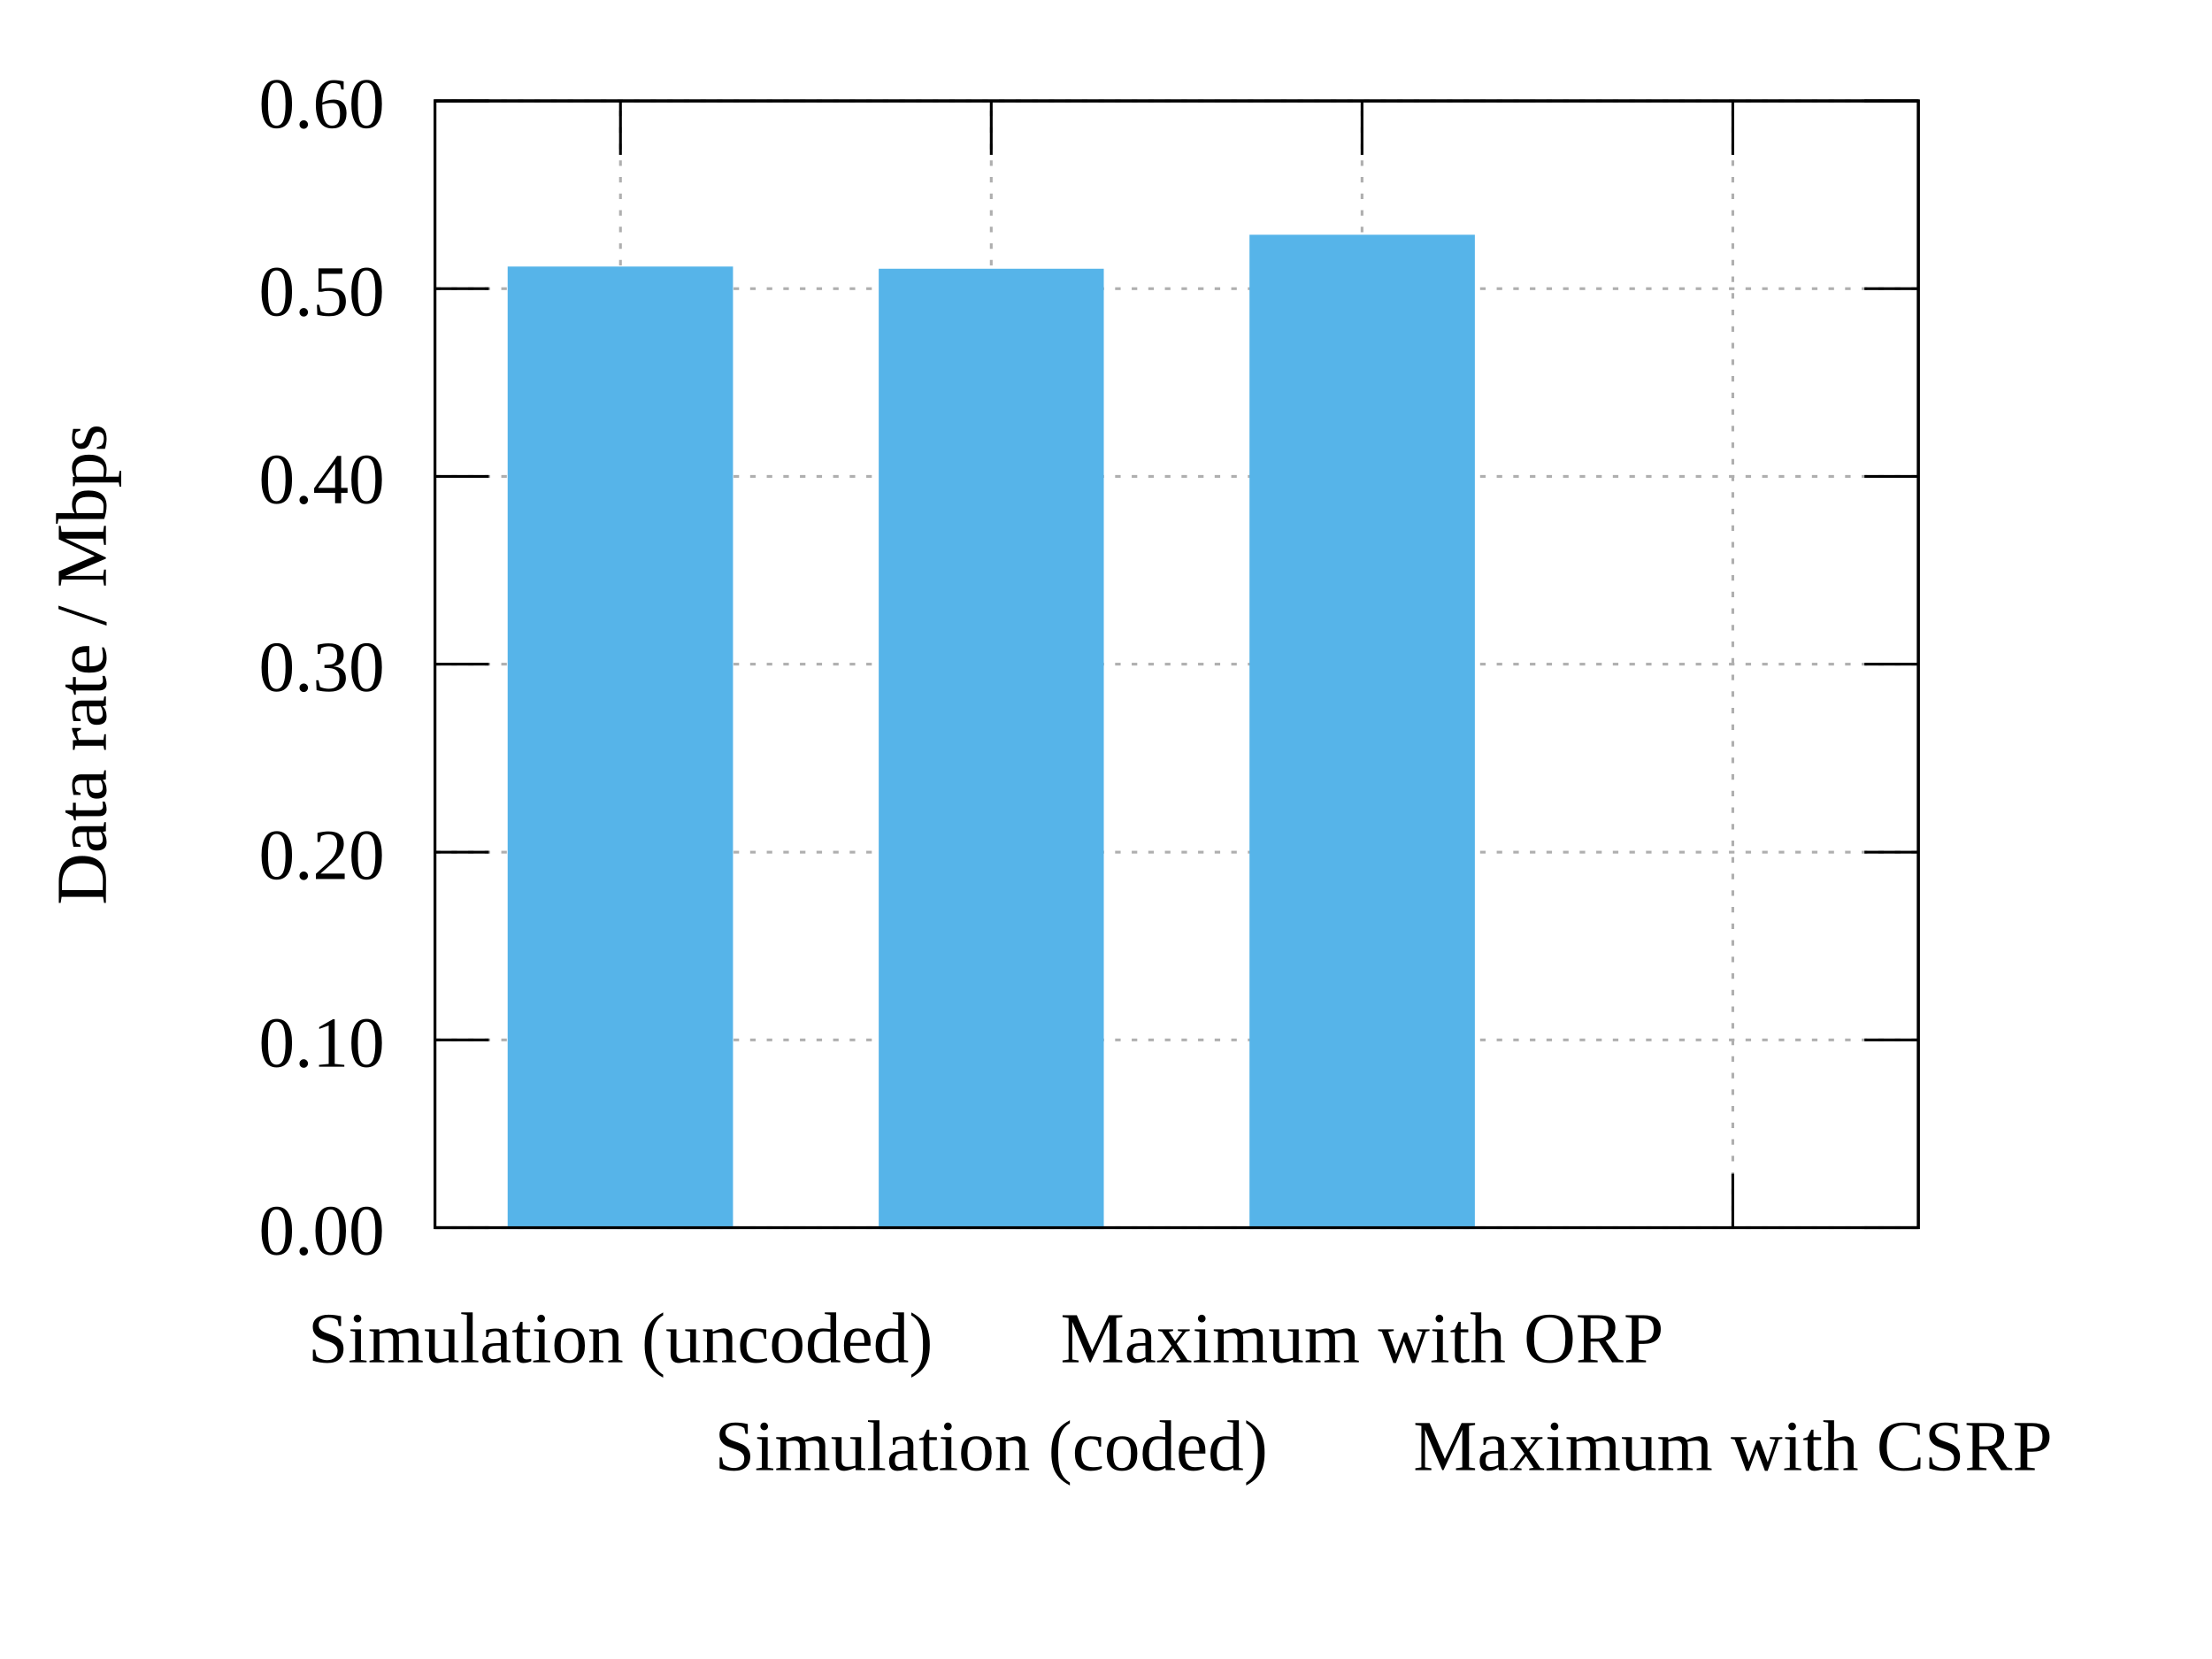
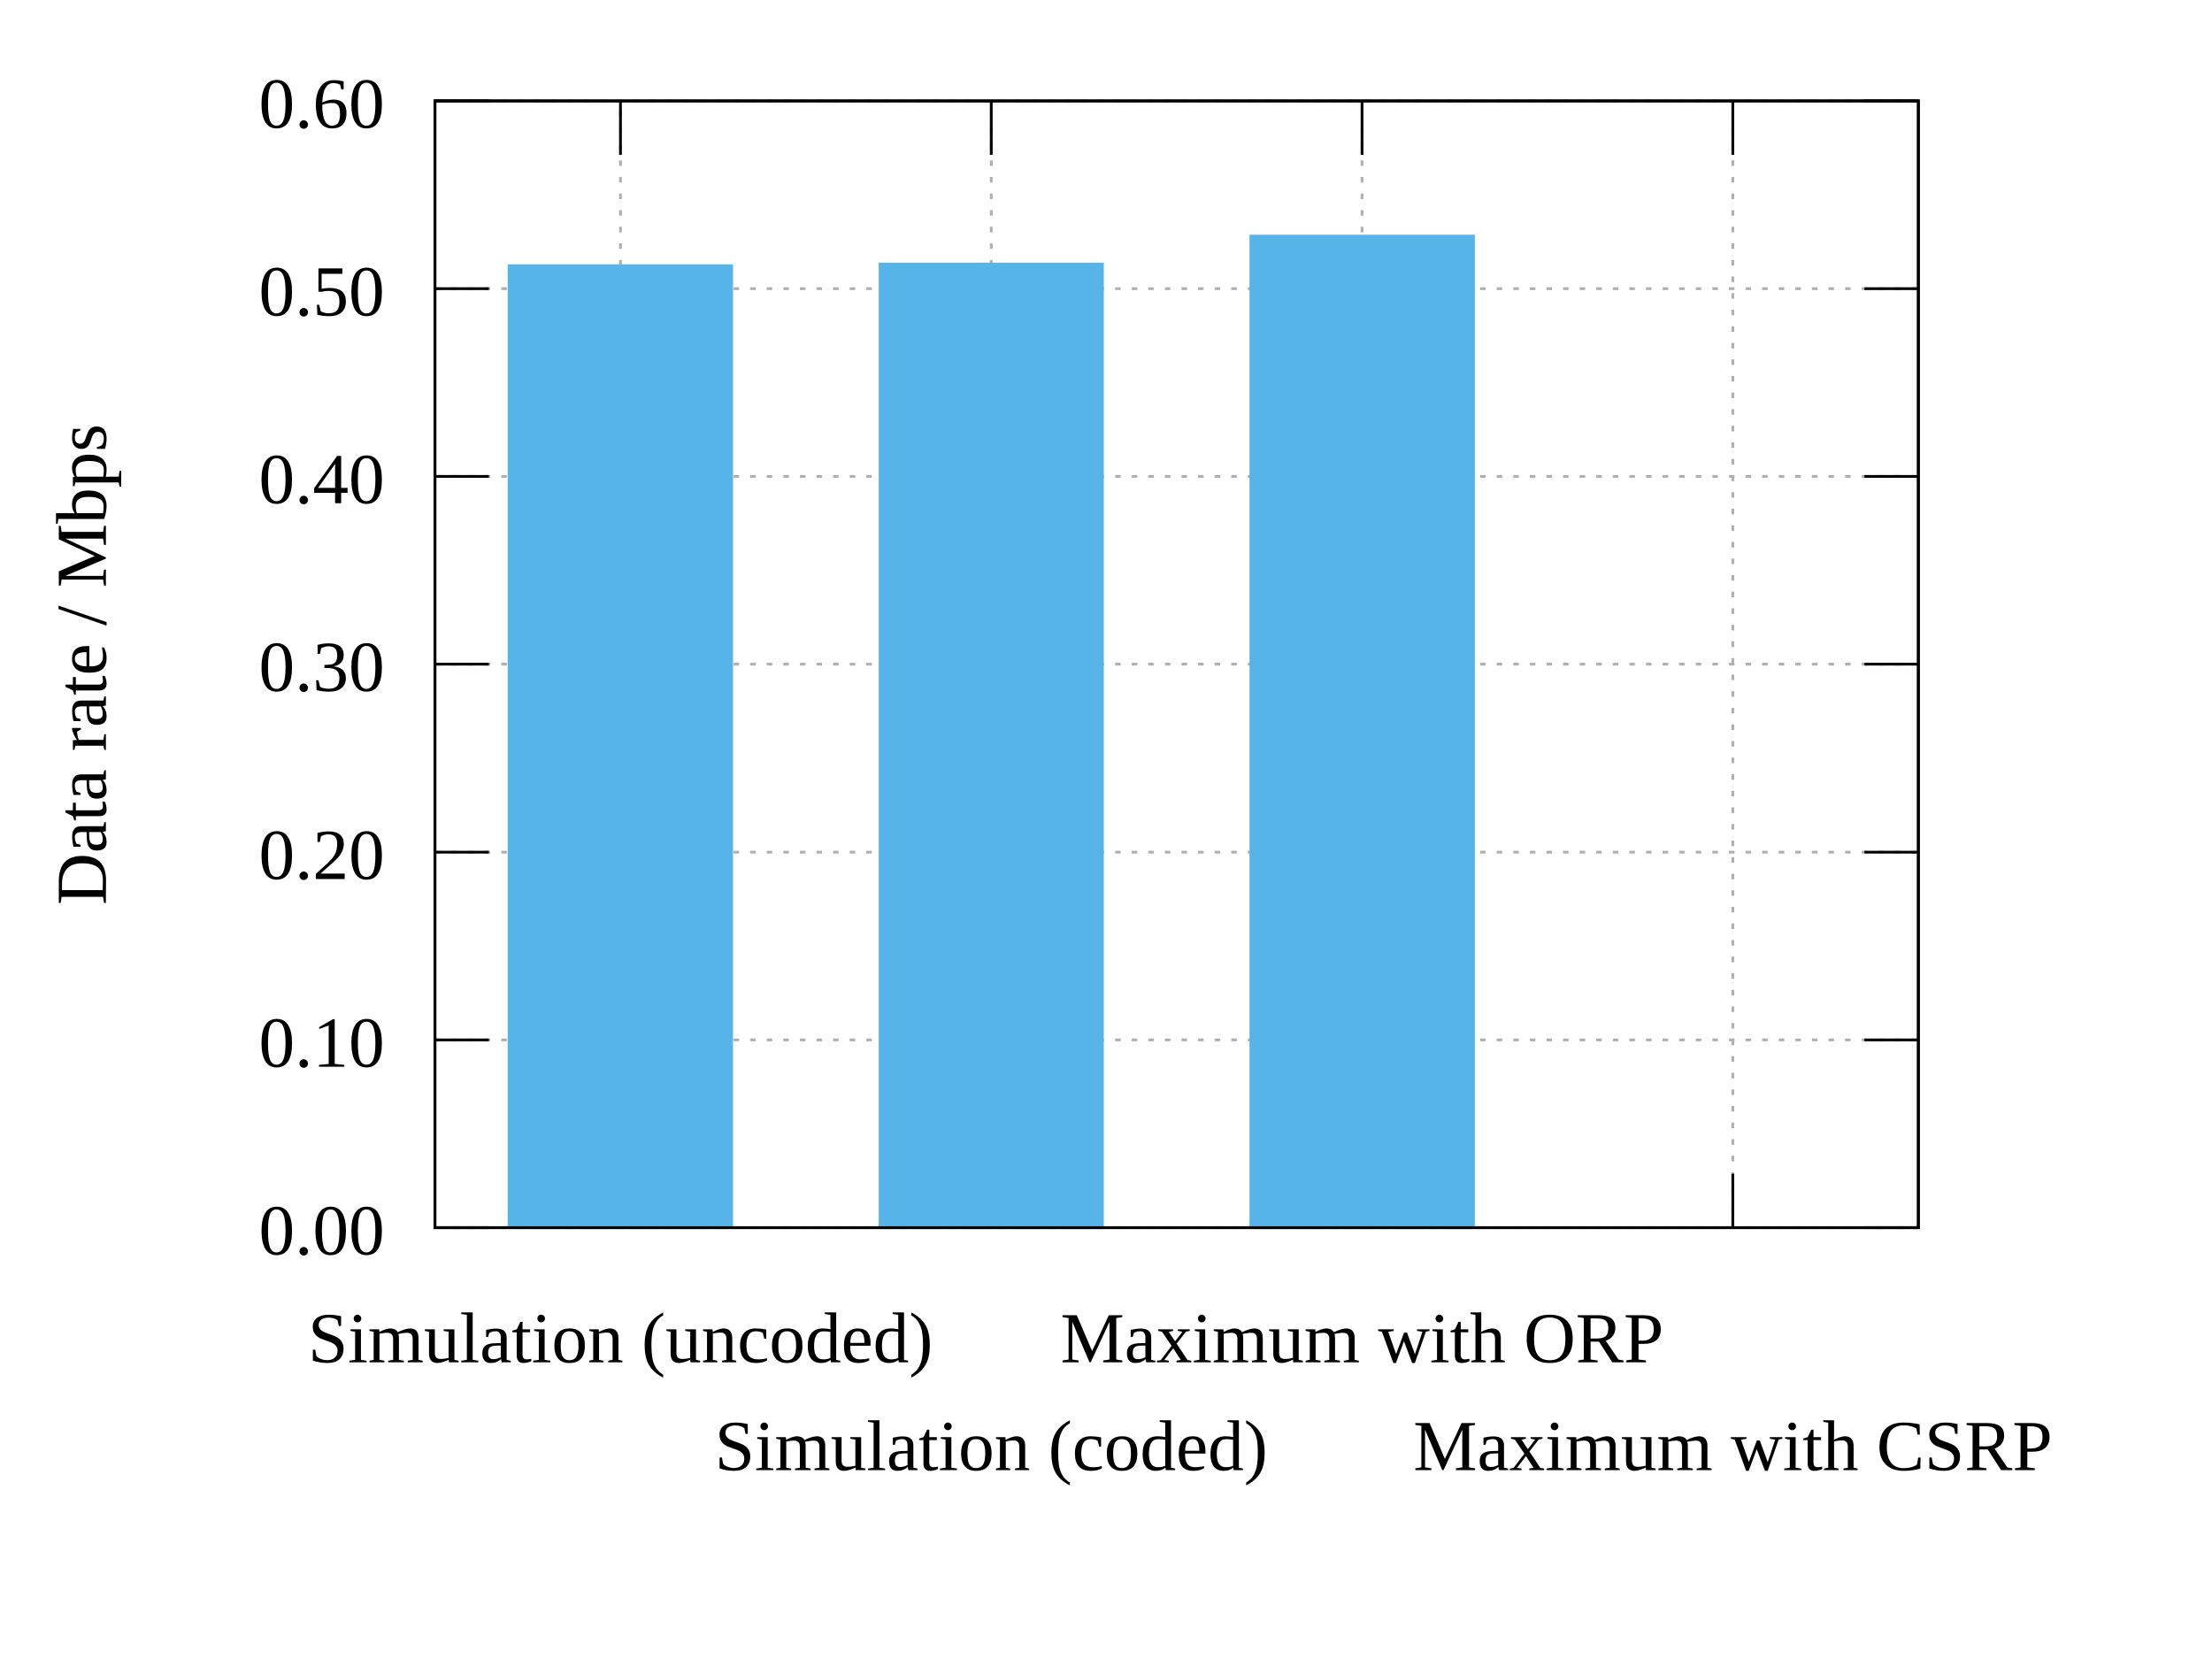
<svg xmlns="http://www.w3.org/2000/svg" xmlns:xlink="http://www.w3.org/1999/xlink" width="800" height="600" viewBox="0 0 800 600">
  <g id="gnuplot_canvas">
    <rect x="0" y="0" width="800" height="600" fill="none" />
    <defs>
      <circle id="gpDot" r="0.5" stroke-width="0.5" />
      <path id="gpPt0" stroke-width="0.103" stroke="currentColor" d="M-1,0 h2 M0,-1 v2" />
      <path id="gpPt1" stroke-width="0.103" stroke="currentColor" d="M-1,-1 L1,1 M1,-1 L-1,1" />
      <path id="gpPt2" stroke-width="0.103" stroke="currentColor" d="M-1,0 L1,0 M0,-1 L0,1 M-1,-1 L1,1 M-1,1 L1,-1" />
      <rect id="gpPt3" stroke-width="0.103" stroke="currentColor" x="-1" y="-1" width="2" height="2" />
      <rect id="gpPt4" stroke-width="0.103" stroke="currentColor" fill="currentColor" x="-1" y="-1" width="2" height="2" />
      <circle id="gpPt5" stroke-width="0.103" stroke="currentColor" cx="0" cy="0" r="1" />
      <use xlink:href="#gpPt5" id="gpPt6" fill="currentColor" stroke="none" />
      <path id="gpPt7" stroke-width="0.103" stroke="currentColor" d="M0,-1.33 L-1.33,0.67 L1.33,0.67 z" />
      <use xlink:href="#gpPt7" id="gpPt8" fill="currentColor" stroke="none" />
      <use xlink:href="#gpPt7" id="gpPt9" stroke="currentColor" transform="rotate(180)" />
      <use xlink:href="#gpPt9" id="gpPt10" fill="currentColor" stroke="none" />
      <use xlink:href="#gpPt3" id="gpPt11" stroke="currentColor" transform="rotate(45)" />
      <use xlink:href="#gpPt11" id="gpPt12" fill="currentColor" stroke="none" />
      <path id="gpPt13" stroke-width="0.103" stroke="currentColor" d="M0,1.330 L1.265,0.411 L0.782,-1.067 L-0.782,-1.076 L-1.265,0.411 z" />
      <use xlink:href="#gpPt13" id="gpPt14" fill="currentColor" stroke="none" />
      <filter id="textbox" filterUnits="objectBoundingBox" x="0" y="0" height="1" width="1">
        <feFlood flood-color="white" flood-opacity="1" result="bgnd" />
        <feComposite in="SourceGraphic" in2="bgnd" operator="atop" />
      </filter>
      <filter id="greybox" filterUnits="objectBoundingBox" x="0" y="0" height="1" width="1">
        <feFlood flood-color="lightgrey" flood-opacity="1" result="grey" />
        <feComposite in="SourceGraphic" in2="grey" operator="atop" />
      </filter>
    </defs>
    <g fill="none" color="white" stroke="currentColor" stroke-width="1.00" stroke-linecap="butt" stroke-linejoin="miter">
</g>
    <g fill="none" color="black" stroke="currentColor" stroke-width="1.00" stroke-linecap="butt" stroke-linejoin="miter">
</g>
    <g fill="none" color="gray" stroke="currentColor" stroke-width="1.00" stroke-linecap="butt" stroke-linejoin="miter">
      <path stroke="rgb(175, 175, 175)" stroke-dasharray="2,4" class="gridline" d="M157.3,444.0 L693.8,444.0  " />
    </g>
    <g fill="none" color="black" stroke="currentColor" stroke-width="1.00" stroke-linecap="butt" stroke-linejoin="miter">
      <path stroke="black" d="M157.3,444.0 L176.8,444.0 M693.8,444.0 L674.3,444.0  " />
      <g transform="translate(139.1,453.7)" stroke="none" fill="black" font-family="Times New Roman" font-size="26.00" text-anchor="end">
        <text>
          <tspan font-family="Times New Roman">0.00</tspan>
        </text>
      </g>
    </g>
    <g fill="none" color="black" stroke="currentColor" stroke-width="1.00" stroke-linecap="butt" stroke-linejoin="miter">
</g>
    <g fill="none" color="gray" stroke="currentColor" stroke-width="1.00" stroke-linecap="butt" stroke-linejoin="miter">
      <path stroke="rgb(175, 175, 175)" stroke-dasharray="2,4" class="gridline" d="M157.3,376.1 L693.8,376.1  " />
    </g>
    <g fill="none" color="black" stroke="currentColor" stroke-width="1.00" stroke-linecap="butt" stroke-linejoin="miter">
      <path stroke="black" d="M157.3,376.1 L176.8,376.1 M693.8,376.1 L674.3,376.1  " />
      <g transform="translate(139.1,385.8)" stroke="none" fill="black" font-family="Times New Roman" font-size="26.00" text-anchor="end">
        <text>
          <tspan font-family="Times New Roman">0.10</tspan>
        </text>
      </g>
    </g>
    <g fill="none" color="black" stroke="currentColor" stroke-width="1.00" stroke-linecap="butt" stroke-linejoin="miter">
</g>
    <g fill="none" color="gray" stroke="currentColor" stroke-width="1.00" stroke-linecap="butt" stroke-linejoin="miter">
      <path stroke="rgb(175, 175, 175)" stroke-dasharray="2,4" class="gridline" d="M157.3,308.2 L693.8,308.2  " />
    </g>
    <g fill="none" color="black" stroke="currentColor" stroke-width="1.00" stroke-linecap="butt" stroke-linejoin="miter">
      <path stroke="black" d="M157.3,308.2 L176.8,308.2 M693.8,308.2 L674.3,308.2  " />
      <g transform="translate(139.1,317.9)" stroke="none" fill="black" font-family="Times New Roman" font-size="26.00" text-anchor="end">
        <text>
          <tspan font-family="Times New Roman">0.20</tspan>
        </text>
      </g>
    </g>
    <g fill="none" color="black" stroke="currentColor" stroke-width="1.00" stroke-linecap="butt" stroke-linejoin="miter">
</g>
    <g fill="none" color="gray" stroke="currentColor" stroke-width="1.00" stroke-linecap="butt" stroke-linejoin="miter">
      <path stroke="rgb(175, 175, 175)" stroke-dasharray="2,4" class="gridline" d="M157.3,240.2 L693.8,240.2  " />
    </g>
    <g fill="none" color="black" stroke="currentColor" stroke-width="1.00" stroke-linecap="butt" stroke-linejoin="miter">
      <path stroke="black" d="M157.3,240.2 L176.8,240.2 M693.8,240.2 L674.3,240.2  " />
      <g transform="translate(139.1,249.9)" stroke="none" fill="black" font-family="Times New Roman" font-size="26.00" text-anchor="end">
        <text>
          <tspan font-family="Times New Roman">0.30</tspan>
        </text>
      </g>
    </g>
    <g fill="none" color="black" stroke="currentColor" stroke-width="1.00" stroke-linecap="butt" stroke-linejoin="miter">
</g>
    <g fill="none" color="gray" stroke="currentColor" stroke-width="1.00" stroke-linecap="butt" stroke-linejoin="miter">
      <path stroke="rgb(175, 175, 175)" stroke-dasharray="2,4" class="gridline" d="M157.3,172.3 L693.8,172.3  " />
    </g>
    <g fill="none" color="black" stroke="currentColor" stroke-width="1.00" stroke-linecap="butt" stroke-linejoin="miter">
      <path stroke="black" d="M157.3,172.3 L176.8,172.3 M693.8,172.3 L674.3,172.3  " />
      <g transform="translate(139.1,182.0)" stroke="none" fill="black" font-family="Times New Roman" font-size="26.00" text-anchor="end">
        <text>
          <tspan font-family="Times New Roman">0.40</tspan>
        </text>
      </g>
    </g>
    <g fill="none" color="black" stroke="currentColor" stroke-width="1.00" stroke-linecap="butt" stroke-linejoin="miter">
</g>
    <g fill="none" color="gray" stroke="currentColor" stroke-width="1.00" stroke-linecap="butt" stroke-linejoin="miter">
      <path stroke="rgb(175, 175, 175)" stroke-dasharray="2,4" class="gridline" d="M157.3,104.4 L693.8,104.4  " />
    </g>
    <g fill="none" color="black" stroke="currentColor" stroke-width="1.00" stroke-linecap="butt" stroke-linejoin="miter">
      <path stroke="black" d="M157.3,104.4 L176.8,104.4 M693.8,104.4 L674.3,104.4  " />
      <g transform="translate(139.1,114.1)" stroke="none" fill="black" font-family="Times New Roman" font-size="26.00" text-anchor="end">
        <text>
          <tspan font-family="Times New Roman">0.50</tspan>
        </text>
      </g>
    </g>
    <g fill="none" color="black" stroke="currentColor" stroke-width="1.00" stroke-linecap="butt" stroke-linejoin="miter">
</g>
    <g fill="none" color="gray" stroke="currentColor" stroke-width="1.00" stroke-linecap="butt" stroke-linejoin="miter">
      <path stroke="rgb(175, 175, 175)" stroke-dasharray="2,4" class="gridline" d="M157.3,36.5 L693.8,36.5  " />
    </g>
    <g fill="none" color="black" stroke="currentColor" stroke-width="1.00" stroke-linecap="butt" stroke-linejoin="miter">
      <path stroke="black" d="M157.3,36.5 L176.8,36.5 M693.8,36.5 L674.3,36.5  " />
      <g transform="translate(139.1,46.2)" stroke="none" fill="black" font-family="Times New Roman" font-size="26.00" text-anchor="end">
        <text>
          <tspan font-family="Times New Roman">0.60</tspan>
        </text>
      </g>
    </g>
    <g fill="none" color="black" stroke="currentColor" stroke-width="1.00" stroke-linecap="butt" stroke-linejoin="miter">
</g>
    <g fill="none" color="gray" stroke="currentColor" stroke-width="1.00" stroke-linecap="butt" stroke-linejoin="miter">
      <path stroke="rgb(175, 175, 175)" stroke-dasharray="2,4" class="gridline" d="M224.4,444.0 L224.4,36.5  " />
    </g>
    <g fill="none" color="black" stroke="currentColor" stroke-width="1.00" stroke-linecap="butt" stroke-linejoin="miter">
      <path stroke="black" d="M224.4,444.0 L224.4,424.5 M224.4,36.5 L224.4,56.0  " />
      <g transform="translate(224.4,492.7)" stroke="none" fill="black" font-family="Times New Roman" font-size="26.00" text-anchor="middle">
        <text>
          <tspan font-family="Times New Roman">Simulation (uncoded)</tspan>
        </text>
      </g>
    </g>
    <g fill="none" color="black" stroke="currentColor" stroke-width="1.00" stroke-linecap="butt" stroke-linejoin="miter">
</g>
    <g fill="none" color="gray" stroke="currentColor" stroke-width="1.00" stroke-linecap="butt" stroke-linejoin="miter">
      <path stroke="rgb(175, 175, 175)" stroke-dasharray="2,4" class="gridline" d="M358.5,444.0 L358.5,36.5  " />
    </g>
    <g fill="none" color="black" stroke="currentColor" stroke-width="1.00" stroke-linecap="butt" stroke-linejoin="miter">
      <path stroke="black" d="M358.5,444.0 L358.5,424.5 M358.5,36.5 L358.5,56.0  " />
      <g transform="translate(358.5,492.7)" stroke="none" fill="black" font-family="Times New Roman" font-size="26.00" text-anchor="middle">
        <text />
      </g>
      <g transform="translate(358.5,531.7)" stroke="none" fill="black" font-family="Times New Roman" font-size="26.00" text-anchor="middle">
        <text>
          <tspan font-family="Times New Roman">Simulation (coded)</tspan>
        </text>
      </g>
    </g>
    <g fill="none" color="black" stroke="currentColor" stroke-width="1.00" stroke-linecap="butt" stroke-linejoin="miter">
</g>
    <g fill="none" color="gray" stroke="currentColor" stroke-width="1.00" stroke-linecap="butt" stroke-linejoin="miter">
      <path stroke="rgb(175, 175, 175)" stroke-dasharray="2,4" class="gridline" d="M492.6,444.0 L492.6,36.5  " />
    </g>
    <g fill="none" color="black" stroke="currentColor" stroke-width="1.00" stroke-linecap="butt" stroke-linejoin="miter">
      <path stroke="black" d="M492.6,444.0 L492.6,424.5 M492.6,36.5 L492.6,56.0  " />
      <g transform="translate(492.6,492.7)" stroke="none" fill="black" font-family="Times New Roman" font-size="26.00" text-anchor="middle">
        <text>
          <tspan font-family="Times New Roman">Maximum with ORP</tspan>
        </text>
      </g>
    </g>
    <g fill="none" color="black" stroke="currentColor" stroke-width="1.00" stroke-linecap="butt" stroke-linejoin="miter">
</g>
    <g fill="none" color="gray" stroke="currentColor" stroke-width="1.00" stroke-linecap="butt" stroke-linejoin="miter">
      <path stroke="rgb(175, 175, 175)" stroke-dasharray="2,4" class="gridline" d="M626.7,444.0 L626.7,56.0 L626.7,36.5  " />
    </g>
    <g fill="none" color="black" stroke="currentColor" stroke-width="1.00" stroke-linecap="butt" stroke-linejoin="miter">
      <path stroke="black" d="M626.7,444.0 L626.7,424.5 M626.7,36.5 L626.7,56.0  " />
      <g transform="translate(626.7,492.7)" stroke="none" fill="black" font-family="Times New Roman" font-size="26.00" text-anchor="middle">
        <text />
      </g>
      <g transform="translate(626.7,531.7)" stroke="none" fill="black" font-family="Times New Roman" font-size="26.00" text-anchor="middle">
        <text>
          <tspan font-family="Times New Roman">Maximum with CSRP</tspan>
        </text>
      </g>
    </g>
    <g fill="none" color="black" stroke="currentColor" stroke-width="1.00" stroke-linecap="butt" stroke-linejoin="miter">
</g>
    <g fill="none" color="black" stroke="currentColor" stroke-width="1.00" stroke-linecap="butt" stroke-linejoin="miter">
      <path stroke="black" d="M157.3,36.5 L157.3,444.0 L693.8,444.0 L693.8,36.5 L157.3,36.5 Z  " />
    </g>
    <g fill="none" color="black" stroke="currentColor" stroke-width="1.00" stroke-linecap="butt" stroke-linejoin="miter">
      <g transform="translate(38.3,240.3) rotate(270)" stroke="none" fill="black" font-family="Times New Roman" font-size="26.00" text-anchor="middle">
        <text>
          <tspan font-family="Times New Roman">Data rate / Mbps</tspan>
        </text>
      </g>
    </g>
    <g fill="none" color="black" stroke="currentColor" stroke-width="1.00" stroke-linecap="butt" stroke-linejoin="miter">
      <g transform="translate(425.5,582.4)" stroke="none" fill="black" font-family="Times New Roman" font-size="26.00" text-anchor="middle">
        <text>
          <tspan font-family="Times New Roman"> </tspan>
        </text>
      </g>
    </g>
    <g fill="none" color="black" stroke="currentColor" stroke-width="1.00" stroke-linecap="butt" stroke-linejoin="miter">
</g>
    <g id="gnuplot_plot_1">
      <g fill="none" color="black" stroke="currentColor" stroke-width="1.00" stroke-linecap="butt" stroke-linejoin="miter">
        <g stroke="none" shape-rendering="crispEdges">
-           <polygon fill="rgb( 86, 180, 233)" points="184.1,444.0 264.7,444.0 264.7,96.8 184.1,96.8 " />
+           <polygon fill="rgb( 86, 180, 233)" points="184.1,444.0 264.7,444.0 264.7,96.0 184.1,96.0 " />
        </g>
-         <path stroke="rgb( 86, 180, 233)" d="M184.1,444.0 L184.1,96.9 L264.6,96.9 L264.6,444.0 L184.1,444.0 Z  " />
+         <path stroke="rgb( 86, 180, 233)" d="M184.1,444.0 L184.1,96.1 L264.6,96.1 L264.6,444.0 L184.1,444.0 Z  " />
        <g stroke="none" shape-rendering="crispEdges">
-           <polygon fill="rgb( 86, 180, 233)" points="318.3,444.0 398.8,444.0 398.8,97.6 318.3,97.6 " />
+           <polygon fill="rgb( 86, 180, 233)" points="318.3,444.0 398.8,444.0 398.8,95.4 318.3,95.4 " />
        </g>
-         <path stroke="rgb( 86, 180, 233)" d="M318.3,444.0 L318.3,97.7 L398.7,97.7 L398.7,444.0 L318.3,444.0 Z  " />
+         <path stroke="rgb( 86, 180, 233)" d="M318.3,444.0 L318.3,95.5 L398.7,95.5 L398.7,444.0 L318.3,444.0 Z  " />
        <g stroke="none" shape-rendering="crispEdges">
          <polygon fill="rgb( 86, 180, 233)" points="452.4,444.0 533.0,444.0 533.0,85.3 452.4,85.3 " />
        </g>
        <path stroke="rgb( 86, 180, 233)" d="M452.4,444.0 L452.4,85.4 L532.9,85.4 L532.9,444.0 L452.4,444.0 Z  " />
      </g>
    </g>
    <g fill="none" color="white" stroke="rgb( 86, 180, 233)" stroke-width="2.00" stroke-linecap="butt" stroke-linejoin="miter">
</g>
    <g fill="none" color="black" stroke="currentColor" stroke-width="2.00" stroke-linecap="butt" stroke-linejoin="miter">
</g>
    <g fill="none" color="black" stroke="black" stroke-width="1.00" stroke-linecap="butt" stroke-linejoin="miter">
</g>
    <g fill="none" color="black" stroke="currentColor" stroke-width="1.00" stroke-linecap="butt" stroke-linejoin="miter">
      <path stroke="black" d="M157.3,36.5 L157.3,444.0 L693.8,444.0 L693.8,36.5 L157.3,36.5 Z  " />
    </g>
    <g fill="none" color="black" stroke="currentColor" stroke-width="1.00" stroke-linecap="butt" stroke-linejoin="miter">
</g>
  </g>
</svg>
